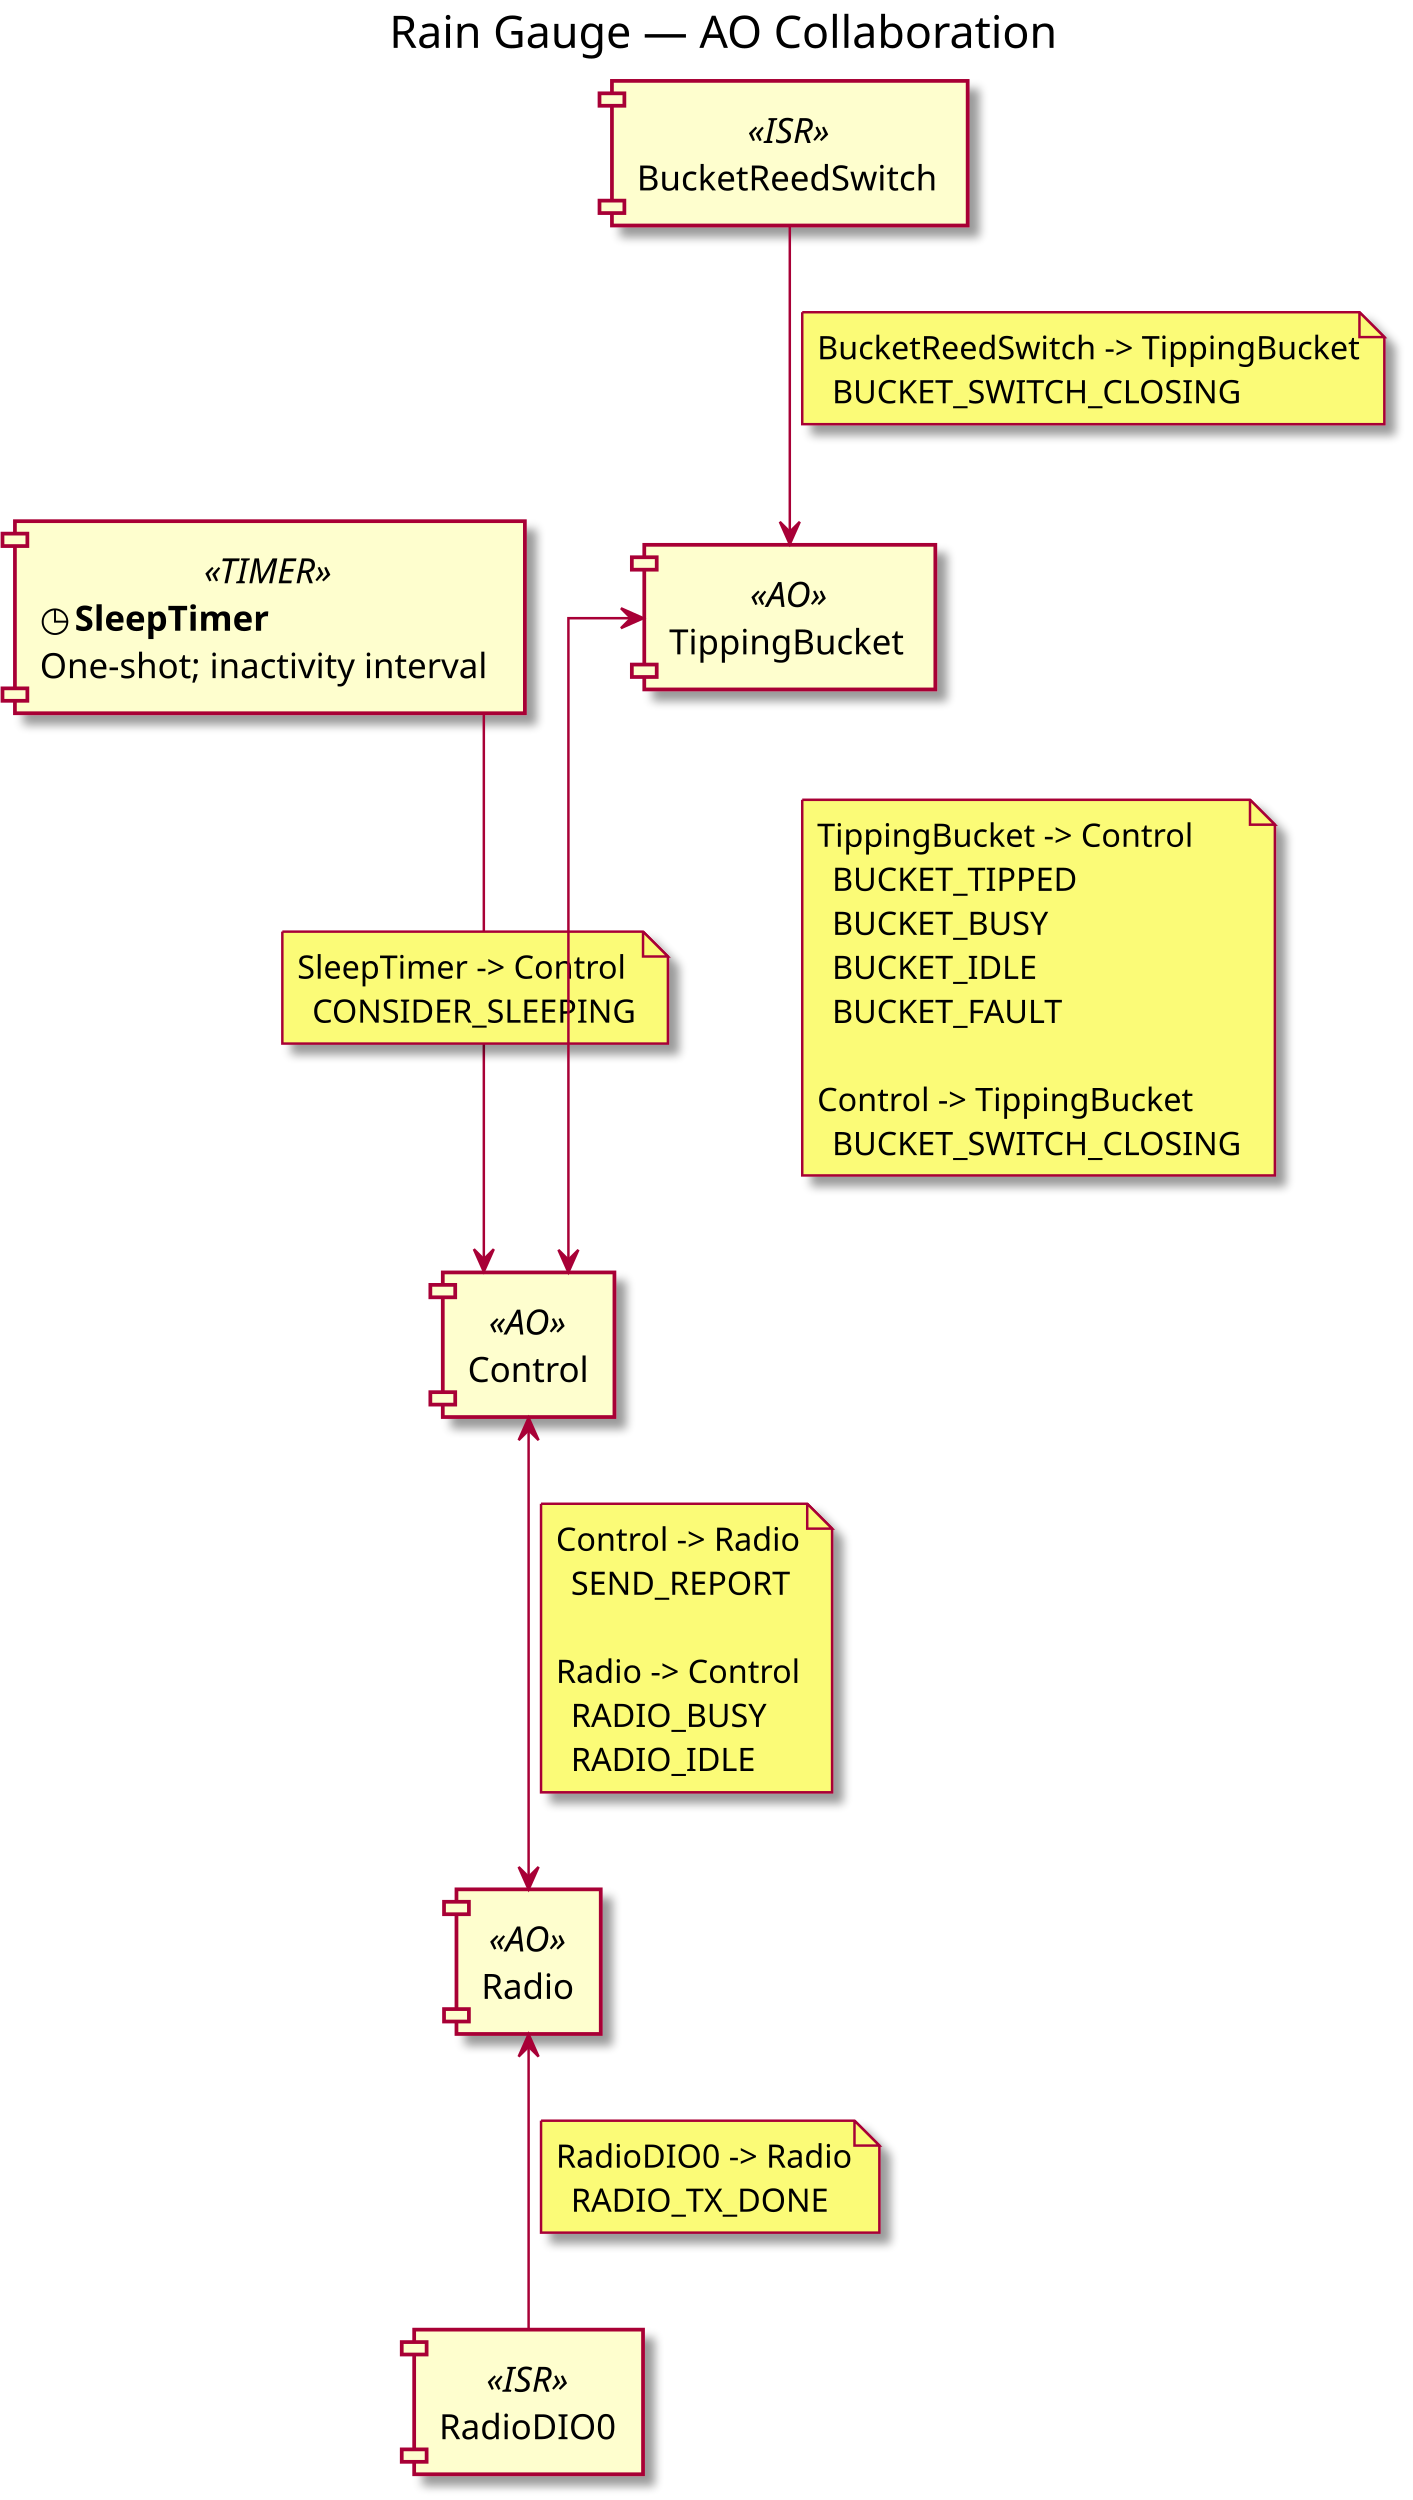
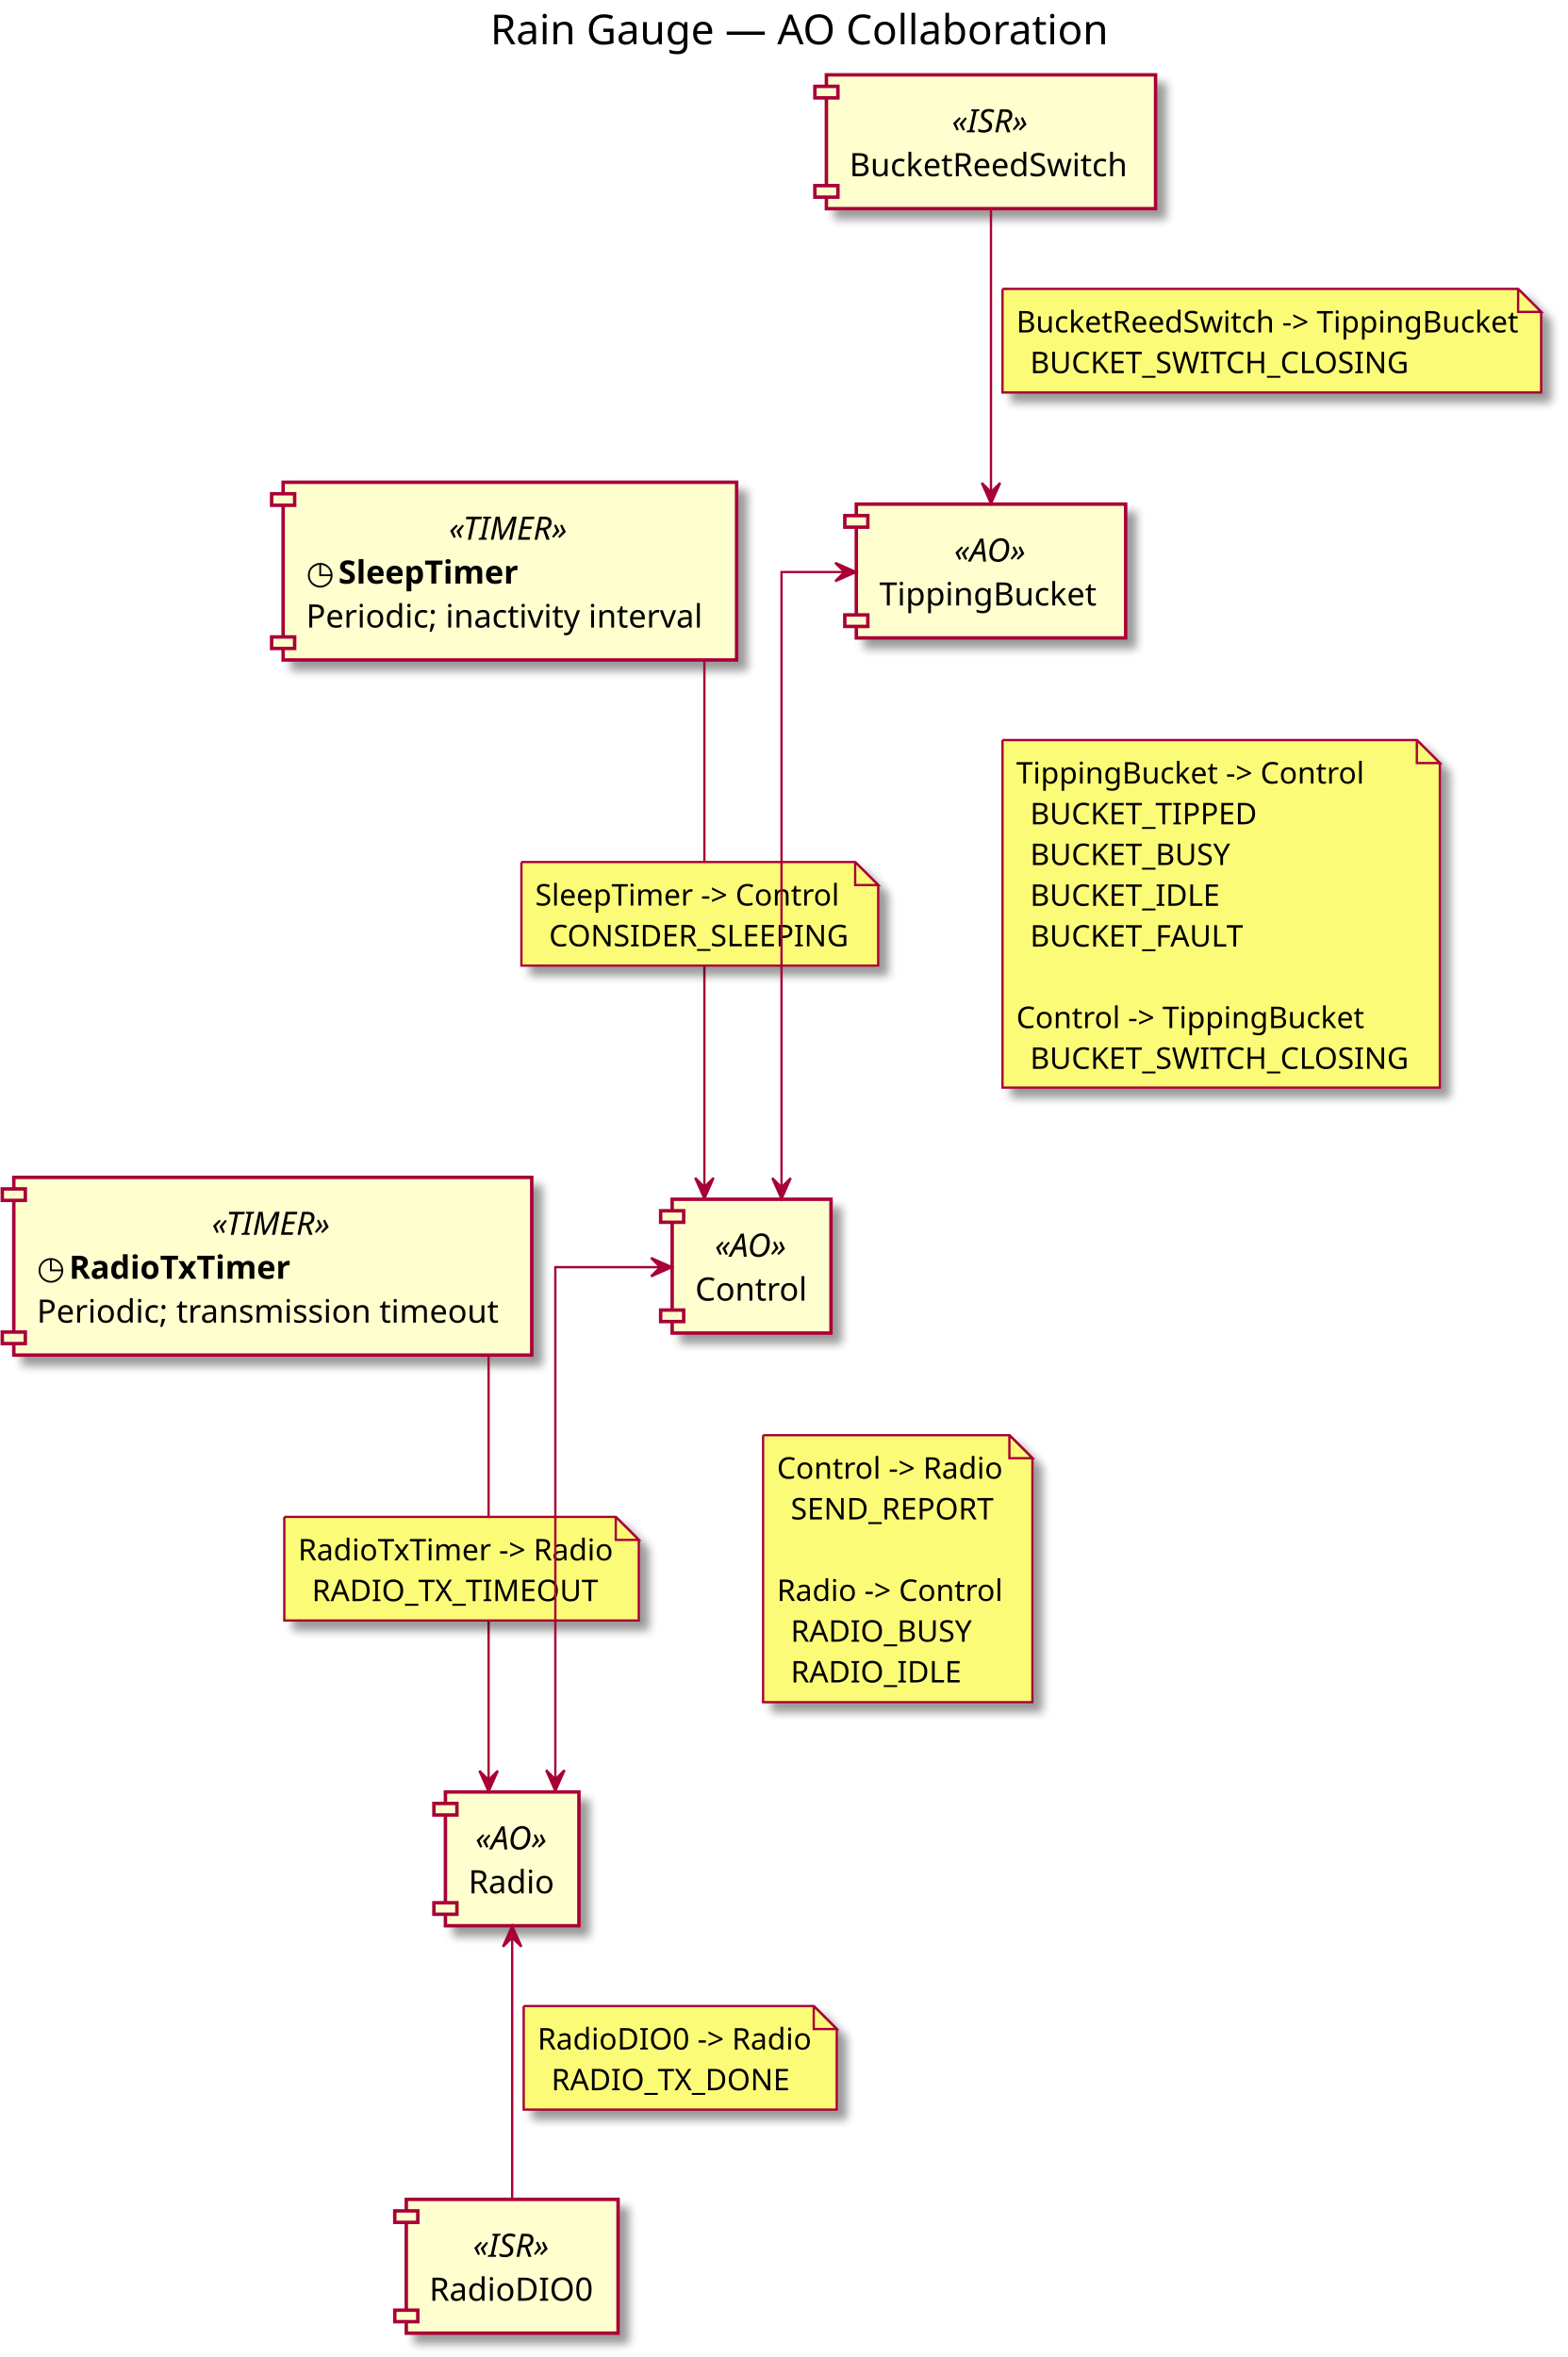
- <svg xmlns="http://www.w3.org/2000/svg" contentScriptType="application/ecmascript" contentStyleType="text/css" height="1005px" preserveAspectRatio="none" style="width:568px;height:1005px;" version="1.1" viewBox="0 0 568 1005" width="568px" zoomAndPan="magnify">
+ <svg xmlns="http://www.w3.org/2000/svg" contentScriptType="application/ecmascript" contentStyleType="text/css" height="1024px" preserveAspectRatio="none" style="width:681px;height:1024px;" version="1.1" viewBox="0 0 681 1024" width="681px" zoomAndPan="magnify">
  <defs>
-     <filter height="300%" id="fxwgiaiy5siq0" width="300%" x="-1" y="-1">
+     <filter height="300%" id="fxq8j52kpc4al" width="300%" x="-1" y="-1">
      <feGaussianBlur result="blurOut" stdDeviation="2.0" />
      <feColorMatrix in="blurOut" result="blurOut2" type="matrix" values="0 0 0 0 0 0 0 0 0 0 0 0 0 0 0 0 0 0 .4 0" />
      <feOffset dx="4.0" dy="4.0" in="blurOut2" result="blurOut3" />
      <feBlend in="SourceGraphic" in2="blurOut3" mode="normal" />
    </filter>
  </defs>
  <g>
-     <text fill="#000000" font-family="sans-serif" font-size="18" lengthAdjust="spacingAndGlyphs" textLength="271" x="156.5" y="19.242">Rain Gauge — AO Collaboration</text>
-     <rect fill="#FEFECE" filter="url(#fxwgiaiy5siq0)" height="58.136" style="stroke: #A80036; stroke-width: 1.5;" width="117" x="259" y="219.016" />
-     <rect fill="#FEFECE" height="5" style="stroke: #A80036; stroke-width: 1.5;" width="10" x="254" y="224.016" />
-     <rect fill="#FEFECE" height="5" style="stroke: #A80036; stroke-width: 1.5;" width="10" x="254" y="267.152" />
-     <text fill="#000000" font-family="sans-serif" font-size="14" font-style="italic" lengthAdjust="spacingAndGlyphs" textLength="32" x="301.5" y="243.982">«AO»</text>
-     <text fill="#000000" font-family="sans-serif" font-size="14" lengthAdjust="spacingAndGlyphs" textLength="97" x="269" y="263.05">TippingBucket</text>
-     <rect fill="#FEFECE" filter="url(#fxwgiaiy5siq0)" height="58.136" style="stroke: #A80036; stroke-width: 1.5;" width="69" x="178" y="511.516" />
-     <rect fill="#FEFECE" height="5" style="stroke: #A80036; stroke-width: 1.5;" width="10" x="173" y="516.516" />
-     <rect fill="#FEFECE" height="5" style="stroke: #A80036; stroke-width: 1.5;" width="10" x="173" y="559.652" />
-     <text fill="#000000" font-family="sans-serif" font-size="14" font-style="italic" lengthAdjust="spacingAndGlyphs" textLength="32" x="196.5" y="536.482">«AO»</text>
-     <text fill="#000000" font-family="sans-serif" font-size="14" lengthAdjust="spacingAndGlyphs" textLength="49" x="188" y="555.55">Control</text>
-     <rect fill="#FEFECE" filter="url(#fxwgiaiy5siq0)" height="58.136" style="stroke: #A80036; stroke-width: 1.5;" width="58" x="183.5" y="759.516" />
-     <rect fill="#FEFECE" height="5" style="stroke: #A80036; stroke-width: 1.5;" width="10" x="178.5" y="764.516" />
-     <rect fill="#FEFECE" height="5" style="stroke: #A80036; stroke-width: 1.5;" width="10" x="178.5" y="807.652" />
-     <text fill="#000000" font-family="sans-serif" font-size="14" font-style="italic" lengthAdjust="spacingAndGlyphs" textLength="32" x="196.5" y="784.482">«AO»</text>
-     <text fill="#000000" font-family="sans-serif" font-size="14" lengthAdjust="spacingAndGlyphs" textLength="38" x="193.5" y="803.55">Radio</text>
-     <rect fill="#FEFECE" filter="url(#fxwgiaiy5siq0)" height="58.136" style="stroke: #A80036; stroke-width: 1.5;" width="143" x="246" y="32.516" />
-     <rect fill="#FEFECE" height="5" style="stroke: #A80036; stroke-width: 1.5;" width="10" x="241" y="37.516" />
-     <rect fill="#FEFECE" height="5" style="stroke: #A80036; stroke-width: 1.5;" width="10" x="241" y="80.652" />
-     <text fill="#000000" font-family="sans-serif" font-size="14" font-style="italic" lengthAdjust="spacingAndGlyphs" textLength="34" x="300.5" y="57.482">«ISR»</text>
-     <text fill="#000000" font-family="sans-serif" font-size="14" lengthAdjust="spacingAndGlyphs" textLength="123" x="256" y="76.55">BucketReedSwitch</text>
-     <rect fill="#FEFECE" filter="url(#fxwgiaiy5siq0)" height="58.136" style="stroke: #A80036; stroke-width: 1.5;" width="92" x="166.5" y="936.516" />
-     <rect fill="#FEFECE" height="5" style="stroke: #A80036; stroke-width: 1.5;" width="10" x="161.5" y="941.516" />
-     <rect fill="#FEFECE" height="5" style="stroke: #A80036; stroke-width: 1.5;" width="10" x="161.5" y="984.652" />
-     <text fill="#000000" font-family="sans-serif" font-size="14" font-style="italic" lengthAdjust="spacingAndGlyphs" textLength="34" x="195.5" y="961.482">«ISR»</text>
-     <text fill="#000000" font-family="sans-serif" font-size="14" lengthAdjust="spacingAndGlyphs" textLength="72" x="176.5" y="980.55">RadioDIO0</text>
-     <rect fill="#FEFECE" filter="url(#fxwgiaiy5siq0)" height="77.204" style="stroke: #A80036; stroke-width: 1.5;" width="205" x="6" y="209.516" />
-     <rect fill="#FEFECE" height="5" style="stroke: #A80036; stroke-width: 1.5;" width="10" x="1" y="214.516" />
-     <rect fill="#FEFECE" height="5" style="stroke: #A80036; stroke-width: 1.5;" width="10" x="1" y="276.72" />
-     <text fill="#000000" font-family="sans-serif" font-size="14" font-style="italic" lengthAdjust="spacingAndGlyphs" textLength="53" x="82" y="234.482">«TIMER»</text>
-     <text fill="#000000" font-family="sans-serif" font-size="14" lengthAdjust="spacingAndGlyphs" textLength="10" x="16" y="253.55">◷</text>
-     <text fill="#000000" font-family="sans-serif" font-size="14" font-weight="bold" lengthAdjust="spacingAndGlyphs" textLength="77" x="30" y="253.55">SleepTimer</text>
-     <text fill="#000000" font-family="sans-serif" font-size="14" lengthAdjust="spacingAndGlyphs" textLength="185" x="16" y="272.618">One-shot; inactivity interval</text>
-     <path d="M194.5,286.556 C194.5,286.556 194.5,506.176 194.5,506.176 " fill="none" id="SleepTimer-&gt;Control" style="stroke: #A80036; stroke-width: 1.0;" />
-     <polygon fill="#A80036" points="194.5,511.176,198.5,502.176,194.5,506.176,190.5,502.176,194.5,511.176" style="stroke: #A80036; stroke-width: 1.0;" />
-     <path d="M113.5,374.516 L113.5,419.516 L268.5,419.516 L268.5,384.516 L258.5,374.516 L113.5,374.516 " fill="#FBFB77" filter="url(#fxwgiaiy5siq0)" style="stroke: #A80036; stroke-width: 1.0;" />
-     <path d="M258.5,374.516 L258.5,384.516 L268.5,384.516 L258.5,374.516 " fill="#FBFB77" style="stroke: #A80036; stroke-width: 1.0;" />
-     <text fill="#000000" font-family="sans-serif" font-size="13" lengthAdjust="spacingAndGlyphs" textLength="128" x="119.5" y="393.413">SleepTimer -&gt; Control</text>
-     <text fill="#000000" font-family="sans-serif" font-size="13" lengthAdjust="spacingAndGlyphs" textLength="128" x="125.5" y="411.119">CONSIDER_SLEEPING</text>
-     <path d="M317.5,90.656 C317.5,90.656 317.5,213.776 317.5,213.776 " fill="none" id="BucketReedSwitch-&gt;TippingBucket" style="stroke: #A80036; stroke-width: 1.0;" />
-     <polygon fill="#A80036" points="317.5,218.776,321.5,209.776,317.5,213.776,313.5,209.776,317.5,218.776" style="stroke: #A80036; stroke-width: 1.0;" />
-     <path d="M322.5,125.516 L322.5,170.516 L556.5,170.516 L556.5,135.516 L546.5,125.516 L322.5,125.516 " fill="#FBFB77" filter="url(#fxwgiaiy5siq0)" style="stroke: #A80036; stroke-width: 1.0;" />
-     <path d="M546.5,125.516 L546.5,135.516 L556.5,135.516 L546.5,125.516 " fill="#FBFB77" style="stroke: #A80036; stroke-width: 1.0;" />
-     <text fill="#000000" font-family="sans-serif" font-size="13" lengthAdjust="spacingAndGlyphs" textLength="213" x="328.5" y="144.413">BucketReedSwitch -&gt; TippingBucket</text>
-     <text fill="#000000" font-family="sans-serif" font-size="13" lengthAdjust="spacingAndGlyphs" textLength="163" x="334.5" y="162.119">BUCKET_SWITCH_CLOSING</text>
-     <path d="M253.63,248.516 C253.63,248.516 228.5,248.516 228.5,248.516 C228.5,248.516 228.5,506.446 228.5,506.446 " fill="none" id="TippingBucket-Control" style="stroke: #A80036; stroke-width: 1.0;" />
-     <polygon fill="#A80036" points="228.5,511.446,232.5,502.446,228.5,506.446,224.5,502.446,228.5,511.446" style="stroke: #A80036; stroke-width: 1.0;" />
-     <polygon fill="#A80036" points="258.63,248.516,249.63,244.516,253.63,248.516,249.63,252.516,258.63,248.516" style="stroke: #A80036; stroke-width: 1.0;" />
-     <path d="M322.5,321.516 L322.5,472.516 L512.5,472.516 L512.5,331.516 L502.5,321.516 L322.5,321.516 " fill="#FBFB77" filter="url(#fxwgiaiy5siq0)" style="stroke: #A80036; stroke-width: 1.0;" />
-     <path d="M502.5,321.516 L502.5,331.516 L512.5,331.516 L502.5,321.516 " fill="#FBFB77" style="stroke: #A80036; stroke-width: 1.0;" />
-     <text fill="#000000" font-family="sans-serif" font-size="13" lengthAdjust="spacingAndGlyphs" textLength="148" x="328.5" y="340.413">TippingBucket -&gt; Control</text>
-     <text fill="#000000" font-family="sans-serif" font-size="13" lengthAdjust="spacingAndGlyphs" textLength="97" x="334.5" y="358.119">BUCKET_TIPPED</text>
-     <text fill="#000000" font-family="sans-serif" font-size="13" lengthAdjust="spacingAndGlyphs" textLength="86" x="334.5" y="375.825">BUCKET_BUSY</text>
-     <text fill="#000000" font-family="sans-serif" font-size="13" lengthAdjust="spacingAndGlyphs" textLength="81" x="334.5" y="393.531">BUCKET_IDLE</text>
-     <text fill="#000000" font-family="sans-serif" font-size="13" lengthAdjust="spacingAndGlyphs" textLength="93" x="334.5" y="411.237">BUCKET_FAULT</text>
-     <text fill="#000000" font-family="sans-serif" font-size="13" lengthAdjust="spacingAndGlyphs" textLength="0" x="331.5" y="428.943" />
-     <text fill="#000000" font-family="sans-serif" font-size="13" lengthAdjust="spacingAndGlyphs" textLength="148" x="328.5" y="446.649">Control -&gt; TippingBucket</text>
-     <text fill="#000000" font-family="sans-serif" font-size="13" lengthAdjust="spacingAndGlyphs" textLength="163" x="334.5" y="464.355">BUCKET_SWITCH_CLOSING</text>
-     <path d="M212.5,574.936 C212.5,574.936 212.5,754.516 212.5,754.516 " fill="none" id="Control-Radio" style="stroke: #A80036; stroke-width: 1.0;" />
-     <polygon fill="#A80036" points="212.5,759.516,216.5,750.516,212.5,754.516,208.5,750.516,212.5,759.516" style="stroke: #A80036; stroke-width: 1.0;" />
-     <polygon fill="#A80036" points="212.5,569.936,208.5,578.936,212.5,574.936,216.5,578.936,212.5,569.936" style="stroke: #A80036; stroke-width: 1.0;" />
-     <path d="M217.5,604.516 L217.5,720.516 L334.5,720.516 L334.5,614.516 L324.5,604.516 L217.5,604.516 " fill="#FBFB77" filter="url(#fxwgiaiy5siq0)" style="stroke: #A80036; stroke-width: 1.0;" />
-     <path d="M324.5,604.516 L324.5,614.516 L334.5,614.516 L324.5,604.516 " fill="#FBFB77" style="stroke: #A80036; stroke-width: 1.0;" />
-     <text fill="#000000" font-family="sans-serif" font-size="13" lengthAdjust="spacingAndGlyphs" textLength="96" x="223.5" y="623.413">Control -&gt; Radio</text>
-     <text fill="#000000" font-family="sans-serif" font-size="13" lengthAdjust="spacingAndGlyphs" textLength="87" x="229.5" y="641.119">SEND_REPORT</text>
-     <text fill="#000000" font-family="sans-serif" font-size="13" lengthAdjust="spacingAndGlyphs" textLength="0" x="226.5" y="658.825" />
-     <text fill="#000000" font-family="sans-serif" font-size="13" lengthAdjust="spacingAndGlyphs" textLength="96" x="223.5" y="676.531">Radio -&gt; Control</text>
-     <text fill="#000000" font-family="sans-serif" font-size="13" lengthAdjust="spacingAndGlyphs" textLength="77" x="229.5" y="694.237">RADIO_BUSY</text>
-     <text fill="#000000" font-family="sans-serif" font-size="13" lengthAdjust="spacingAndGlyphs" textLength="72" x="229.5" y="711.943">RADIO_IDLE</text>
-     <path d="M212.5,822.746 C212.5,822.746 212.5,936.246 212.5,936.246 " fill="none" id="Radio&lt;-RadioDIO0" style="stroke: #A80036; stroke-width: 1.0;" />
-     <polygon fill="#A80036" points="212.5,817.746,208.5,826.746,212.5,822.746,216.5,826.746,212.5,817.746" style="stroke: #A80036; stroke-width: 1.0;" />
-     <path d="M217.5,852.516 L217.5,897.516 L353.5,897.516 L353.5,862.516 L343.5,852.516 L217.5,852.516 " fill="#FBFB77" filter="url(#fxwgiaiy5siq0)" style="stroke: #A80036; stroke-width: 1.0;" />
-     <path d="M343.5,852.516 L343.5,862.516 L353.5,862.516 L343.5,852.516 " fill="#FBFB77" style="stroke: #A80036; stroke-width: 1.0;" />
-     <text fill="#000000" font-family="sans-serif" font-size="13" lengthAdjust="spacingAndGlyphs" textLength="115" x="223.5" y="871.413">RadioDIO0 -&gt; Radio</text>
-     <text fill="#000000" font-family="sans-serif" font-size="13" lengthAdjust="spacingAndGlyphs" textLength="102" x="229.5" y="889.119">RADIO_TX_DONE</text>
+     <text fill="#000000" font-family="sans-serif" font-size="18" lengthAdjust="spacingAndGlyphs" textLength="271" x="213" y="19.242">Rain Gauge — AO Collaboration</text>
+     <rect fill="#FEFECE" filter="url(#fxq8j52kpc4al)" height="58.136" style="stroke: #A80036; stroke-width: 1.5;" width="117" x="372" y="219.016" />
+     <rect fill="#FEFECE" height="5" style="stroke: #A80036; stroke-width: 1.5;" width="10" x="367" y="224.016" />
+     <rect fill="#FEFECE" height="5" style="stroke: #A80036; stroke-width: 1.5;" width="10" x="367" y="267.152" />
+     <text fill="#000000" font-family="sans-serif" font-size="14" font-style="italic" lengthAdjust="spacingAndGlyphs" textLength="32" x="414.5" y="243.982">«AO»</text>
+     <text fill="#000000" font-family="sans-serif" font-size="14" lengthAdjust="spacingAndGlyphs" textLength="97" x="382" y="263.05">TippingBucket</text>
+     <rect fill="#FEFECE" filter="url(#fxq8j52kpc4al)" height="58.136" style="stroke: #A80036; stroke-width: 1.5;" width="69" x="292" y="521.016" />
+     <rect fill="#FEFECE" height="5" style="stroke: #A80036; stroke-width: 1.5;" width="10" x="287" y="526.016" />
+     <rect fill="#FEFECE" height="5" style="stroke: #A80036; stroke-width: 1.5;" width="10" x="287" y="569.152" />
+     <text fill="#000000" font-family="sans-serif" font-size="14" font-style="italic" lengthAdjust="spacingAndGlyphs" textLength="32" x="310.5" y="545.982">«AO»</text>
+     <text fill="#000000" font-family="sans-serif" font-size="14" lengthAdjust="spacingAndGlyphs" textLength="49" x="302" y="565.05">Control</text>
+     <rect fill="#FEFECE" filter="url(#fxq8j52kpc4al)" height="58.136" style="stroke: #A80036; stroke-width: 1.5;" width="58" x="193.5" y="778.516" />
+     <rect fill="#FEFECE" height="5" style="stroke: #A80036; stroke-width: 1.5;" width="10" x="188.5" y="783.516" />
+     <rect fill="#FEFECE" height="5" style="stroke: #A80036; stroke-width: 1.5;" width="10" x="188.5" y="826.652" />
+     <text fill="#000000" font-family="sans-serif" font-size="14" font-style="italic" lengthAdjust="spacingAndGlyphs" textLength="32" x="206.5" y="803.482">«AO»</text>
+     <text fill="#000000" font-family="sans-serif" font-size="14" lengthAdjust="spacingAndGlyphs" textLength="38" x="203.5" y="822.55">Radio</text>
+     <rect fill="#FEFECE" filter="url(#fxq8j52kpc4al)" height="58.136" style="stroke: #A80036; stroke-width: 1.5;" width="143" x="359" y="32.516" />
+     <rect fill="#FEFECE" height="5" style="stroke: #A80036; stroke-width: 1.5;" width="10" x="354" y="37.516" />
+     <rect fill="#FEFECE" height="5" style="stroke: #A80036; stroke-width: 1.5;" width="10" x="354" y="80.652" />
+     <text fill="#000000" font-family="sans-serif" font-size="14" font-style="italic" lengthAdjust="spacingAndGlyphs" textLength="34" x="413.5" y="57.482">«ISR»</text>
+     <text fill="#000000" font-family="sans-serif" font-size="14" lengthAdjust="spacingAndGlyphs" textLength="123" x="369" y="76.55">BucketReedSwitch</text>
+     <rect fill="#FEFECE" filter="url(#fxq8j52kpc4al)" height="58.136" style="stroke: #A80036; stroke-width: 1.5;" width="92" x="176.5" y="955.516" />
+     <rect fill="#FEFECE" height="5" style="stroke: #A80036; stroke-width: 1.5;" width="10" x="171.5" y="960.516" />
+     <rect fill="#FEFECE" height="5" style="stroke: #A80036; stroke-width: 1.5;" width="10" x="171.5" y="1003.652" />
+     <text fill="#000000" font-family="sans-serif" font-size="14" font-style="italic" lengthAdjust="spacingAndGlyphs" textLength="34" x="205.5" y="980.482">«ISR»</text>
+     <text fill="#000000" font-family="sans-serif" font-size="14" lengthAdjust="spacingAndGlyphs" textLength="72" x="186.5" y="999.55">RadioDIO0</text>
+     <rect fill="#FEFECE" filter="url(#fxq8j52kpc4al)" height="77.204" style="stroke: #A80036; stroke-width: 1.5;" width="197" x="123" y="209.516" />
+     <rect fill="#FEFECE" height="5" style="stroke: #A80036; stroke-width: 1.5;" width="10" x="118" y="214.516" />
+     <rect fill="#FEFECE" height="5" style="stroke: #A80036; stroke-width: 1.5;" width="10" x="118" y="276.72" />
+     <text fill="#000000" font-family="sans-serif" font-size="14" font-style="italic" lengthAdjust="spacingAndGlyphs" textLength="53" x="195" y="234.482">«TIMER»</text>
+     <text fill="#000000" font-family="sans-serif" font-size="14" lengthAdjust="spacingAndGlyphs" textLength="10" x="133" y="253.55">◷</text>
+     <text fill="#000000" font-family="sans-serif" font-size="14" font-weight="bold" lengthAdjust="spacingAndGlyphs" textLength="77" x="147" y="253.55">SleepTimer</text>
+     <text fill="#000000" font-family="sans-serif" font-size="14" lengthAdjust="spacingAndGlyphs" textLength="177" x="133" y="272.618">Periodic; inactivity interval</text>
+     <rect fill="#FEFECE" filter="url(#fxq8j52kpc4al)" height="77.204" style="stroke: #A80036; stroke-width: 1.5;" width="225" x="6" y="511.516" />
+     <rect fill="#FEFECE" height="5" style="stroke: #A80036; stroke-width: 1.5;" width="10" x="1" y="516.516" />
+     <rect fill="#FEFECE" height="5" style="stroke: #A80036; stroke-width: 1.5;" width="10" x="1" y="578.72" />
+     <text fill="#000000" font-family="sans-serif" font-size="14" font-style="italic" lengthAdjust="spacingAndGlyphs" textLength="53" x="92" y="536.482">«TIMER»</text>
+     <text fill="#000000" font-family="sans-serif" font-size="14" lengthAdjust="spacingAndGlyphs" textLength="10" x="16" y="555.55">◷</text>
+     <text fill="#000000" font-family="sans-serif" font-size="14" font-weight="bold" lengthAdjust="spacingAndGlyphs" textLength="95" x="30" y="555.55">RadioTxTimer</text>
+     <text fill="#000000" font-family="sans-serif" font-size="14" lengthAdjust="spacingAndGlyphs" textLength="205" x="16" y="574.618">Periodic; transmission timeout</text>
+     <path d="M306,286.576 C306,286.576 306,515.726 306,515.726 " fill="none" id="SleepTimer-&gt;Control" style="stroke: #A80036; stroke-width: 1.0;" />
+     <polygon fill="#A80036" points="306,520.726,310,511.726,306,515.726,302,511.726,306,520.726" style="stroke: #A80036; stroke-width: 1.0;" />
+     <path d="M226.5,374.516 L226.5,419.516 L381.5,419.516 L381.5,384.516 L371.5,374.516 L226.5,374.516 " fill="#FBFB77" filter="url(#fxq8j52kpc4al)" style="stroke: #A80036; stroke-width: 1.0;" />
+     <path d="M371.5,374.516 L371.5,384.516 L381.5,384.516 L371.5,374.516 " fill="#FBFB77" style="stroke: #A80036; stroke-width: 1.0;" />
+     <text fill="#000000" font-family="sans-serif" font-size="13" lengthAdjust="spacingAndGlyphs" textLength="128" x="232.5" y="393.413">SleepTimer -&gt; Control</text>
+     <text fill="#000000" font-family="sans-serif" font-size="13" lengthAdjust="spacingAndGlyphs" textLength="128" x="238.5" y="411.119">CONSIDER_SLEEPING</text>
+     <path d="M212.25,588.566 C212.25,588.566 212.25,773.316 212.25,773.316 " fill="none" id="RadioTxTimer-&gt;Radio" style="stroke: #A80036; stroke-width: 1.0;" />
+     <polygon fill="#A80036" points="212.25,778.316,216.25,769.316,212.25,773.316,208.25,769.316,212.25,778.316" style="stroke: #A80036; stroke-width: 1.0;" />
+     <path d="M123.5,659.016 L123.5,704.016 L277.5,704.016 L277.5,669.016 L267.5,659.016 L123.5,659.016 " fill="#FBFB77" filter="url(#fxq8j52kpc4al)" style="stroke: #A80036; stroke-width: 1.0;" />
+     <path d="M267.5,659.016 L267.5,669.016 L277.5,669.016 L267.5,659.016 " fill="#FBFB77" style="stroke: #A80036; stroke-width: 1.0;" />
+     <text fill="#000000" font-family="sans-serif" font-size="13" lengthAdjust="spacingAndGlyphs" textLength="133" x="129.5" y="677.913">RadioTxTimer -&gt; Radio</text>
+     <text fill="#000000" font-family="sans-serif" font-size="13" lengthAdjust="spacingAndGlyphs" textLength="123" x="135.5" y="695.619">RADIO_TX_TIMEOUT</text>
+     <path d="M430.5,90.656 C430.5,90.656 430.5,213.776 430.5,213.776 " fill="none" id="BucketReedSwitch-&gt;TippingBucket" style="stroke: #A80036; stroke-width: 1.0;" />
+     <polygon fill="#A80036" points="430.5,218.776,434.5,209.776,430.5,213.776,426.5,209.776,430.5,218.776" style="stroke: #A80036; stroke-width: 1.0;" />
+     <path d="M435.5,125.516 L435.5,170.516 L669.5,170.516 L669.5,135.516 L659.5,125.516 L435.5,125.516 " fill="#FBFB77" filter="url(#fxq8j52kpc4al)" style="stroke: #A80036; stroke-width: 1.0;" />
+     <path d="M659.5,125.516 L659.5,135.516 L669.5,135.516 L659.5,125.516 " fill="#FBFB77" style="stroke: #A80036; stroke-width: 1.0;" />
+     <text fill="#000000" font-family="sans-serif" font-size="13" lengthAdjust="spacingAndGlyphs" textLength="213" x="441.5" y="144.413">BucketReedSwitch -&gt; TippingBucket</text>
+     <text fill="#000000" font-family="sans-serif" font-size="13" lengthAdjust="spacingAndGlyphs" textLength="163" x="447.5" y="162.119">BUCKET_SWITCH_CLOSING</text>
+     <path d="M366.84,248.516 C366.84,248.516 339.5,248.516 339.5,248.516 C339.5,248.516 339.5,515.836 339.5,515.836 " fill="none" id="TippingBucket-Control" style="stroke: #A80036; stroke-width: 1.0;" />
+     <polygon fill="#A80036" points="339.5,520.836,343.5,511.836,339.5,515.836,335.5,511.836,339.5,520.836" style="stroke: #A80036; stroke-width: 1.0;" />
+     <polygon fill="#A80036" points="371.84,248.516,362.84,244.516,366.84,248.516,362.84,252.516,371.84,248.516" style="stroke: #A80036; stroke-width: 1.0;" />
+     <path d="M435.5,321.516 L435.5,472.516 L625.5,472.516 L625.5,331.516 L615.5,321.516 L435.5,321.516 " fill="#FBFB77" filter="url(#fxq8j52kpc4al)" style="stroke: #A80036; stroke-width: 1.0;" />
+     <path d="M615.5,321.516 L615.5,331.516 L625.5,331.516 L615.5,321.516 " fill="#FBFB77" style="stroke: #A80036; stroke-width: 1.0;" />
+     <text fill="#000000" font-family="sans-serif" font-size="13" lengthAdjust="spacingAndGlyphs" textLength="148" x="441.5" y="340.413">TippingBucket -&gt; Control</text>
+     <text fill="#000000" font-family="sans-serif" font-size="13" lengthAdjust="spacingAndGlyphs" textLength="97" x="447.5" y="358.119">BUCKET_TIPPED</text>
+     <text fill="#000000" font-family="sans-serif" font-size="13" lengthAdjust="spacingAndGlyphs" textLength="86" x="447.5" y="375.825">BUCKET_BUSY</text>
+     <text fill="#000000" font-family="sans-serif" font-size="13" lengthAdjust="spacingAndGlyphs" textLength="81" x="447.5" y="393.531">BUCKET_IDLE</text>
+     <text fill="#000000" font-family="sans-serif" font-size="13" lengthAdjust="spacingAndGlyphs" textLength="93" x="447.5" y="411.237">BUCKET_FAULT</text>
+     <text fill="#000000" font-family="sans-serif" font-size="13" lengthAdjust="spacingAndGlyphs" textLength="0" x="444.5" y="428.943" />
+     <text fill="#000000" font-family="sans-serif" font-size="13" lengthAdjust="spacingAndGlyphs" textLength="148" x="441.5" y="446.649">Control -&gt; TippingBucket</text>
+     <text fill="#000000" font-family="sans-serif" font-size="13" lengthAdjust="spacingAndGlyphs" textLength="163" x="447.5" y="464.355">BUCKET_SWITCH_CLOSING</text>
+     <path d="M286.83,550.516 C286.83,550.516 241.25,550.516 241.25,550.516 C241.25,550.516 241.25,773.036 241.25,773.036 " fill="none" id="Control-Radio" style="stroke: #A80036; stroke-width: 1.0;" />
+     <polygon fill="#A80036" points="241.25,778.036,245.25,769.036,241.25,773.036,237.25,769.036,241.25,778.036" style="stroke: #A80036; stroke-width: 1.0;" />
+     <polygon fill="#A80036" points="291.83,550.516,282.83,546.516,286.83,550.516,282.83,554.516,291.83,550.516" style="stroke: #A80036; stroke-width: 1.0;" />
+     <path d="M331.5,623.516 L331.5,739.516 L448.5,739.516 L448.5,633.516 L438.5,623.516 L331.5,623.516 " fill="#FBFB77" filter="url(#fxq8j52kpc4al)" style="stroke: #A80036; stroke-width: 1.0;" />
+     <path d="M438.5,623.516 L438.5,633.516 L448.5,633.516 L438.5,623.516 " fill="#FBFB77" style="stroke: #A80036; stroke-width: 1.0;" />
+     <text fill="#000000" font-family="sans-serif" font-size="13" lengthAdjust="spacingAndGlyphs" textLength="96" x="337.5" y="642.413">Control -&gt; Radio</text>
+     <text fill="#000000" font-family="sans-serif" font-size="13" lengthAdjust="spacingAndGlyphs" textLength="87" x="343.5" y="660.119">SEND_REPORT</text>
+     <text fill="#000000" font-family="sans-serif" font-size="13" lengthAdjust="spacingAndGlyphs" textLength="0" x="340.5" y="677.825" />
+     <text fill="#000000" font-family="sans-serif" font-size="13" lengthAdjust="spacingAndGlyphs" textLength="96" x="337.5" y="695.531">Radio -&gt; Control</text>
+     <text fill="#000000" font-family="sans-serif" font-size="13" lengthAdjust="spacingAndGlyphs" textLength="77" x="343.5" y="713.237">RADIO_BUSY</text>
+     <text fill="#000000" font-family="sans-serif" font-size="13" lengthAdjust="spacingAndGlyphs" textLength="72" x="343.5" y="730.943">RADIO_IDLE</text>
+     <path d="M222.5,841.746 C222.5,841.746 222.5,955.246 222.5,955.246 " fill="none" id="Radio&lt;-RadioDIO0" style="stroke: #A80036; stroke-width: 1.0;" />
+     <polygon fill="#A80036" points="222.5,836.746,218.5,845.746,222.5,841.746,226.5,845.746,222.5,836.746" style="stroke: #A80036; stroke-width: 1.0;" />
+     <path d="M227.5,871.516 L227.5,916.516 L363.5,916.516 L363.5,881.516 L353.5,871.516 L227.5,871.516 " fill="#FBFB77" filter="url(#fxq8j52kpc4al)" style="stroke: #A80036; stroke-width: 1.0;" />
+     <path d="M353.5,871.516 L353.5,881.516 L363.5,881.516 L353.5,871.516 " fill="#FBFB77" style="stroke: #A80036; stroke-width: 1.0;" />
+     <text fill="#000000" font-family="sans-serif" font-size="13" lengthAdjust="spacingAndGlyphs" textLength="115" x="233.5" y="890.413">RadioDIO0 -&gt; Radio</text>
+     <text fill="#000000" font-family="sans-serif" font-size="13" lengthAdjust="spacingAndGlyphs" textLength="102" x="239.5" y="908.119">RADIO_TX_DONE</text>
  </g>
</svg>
